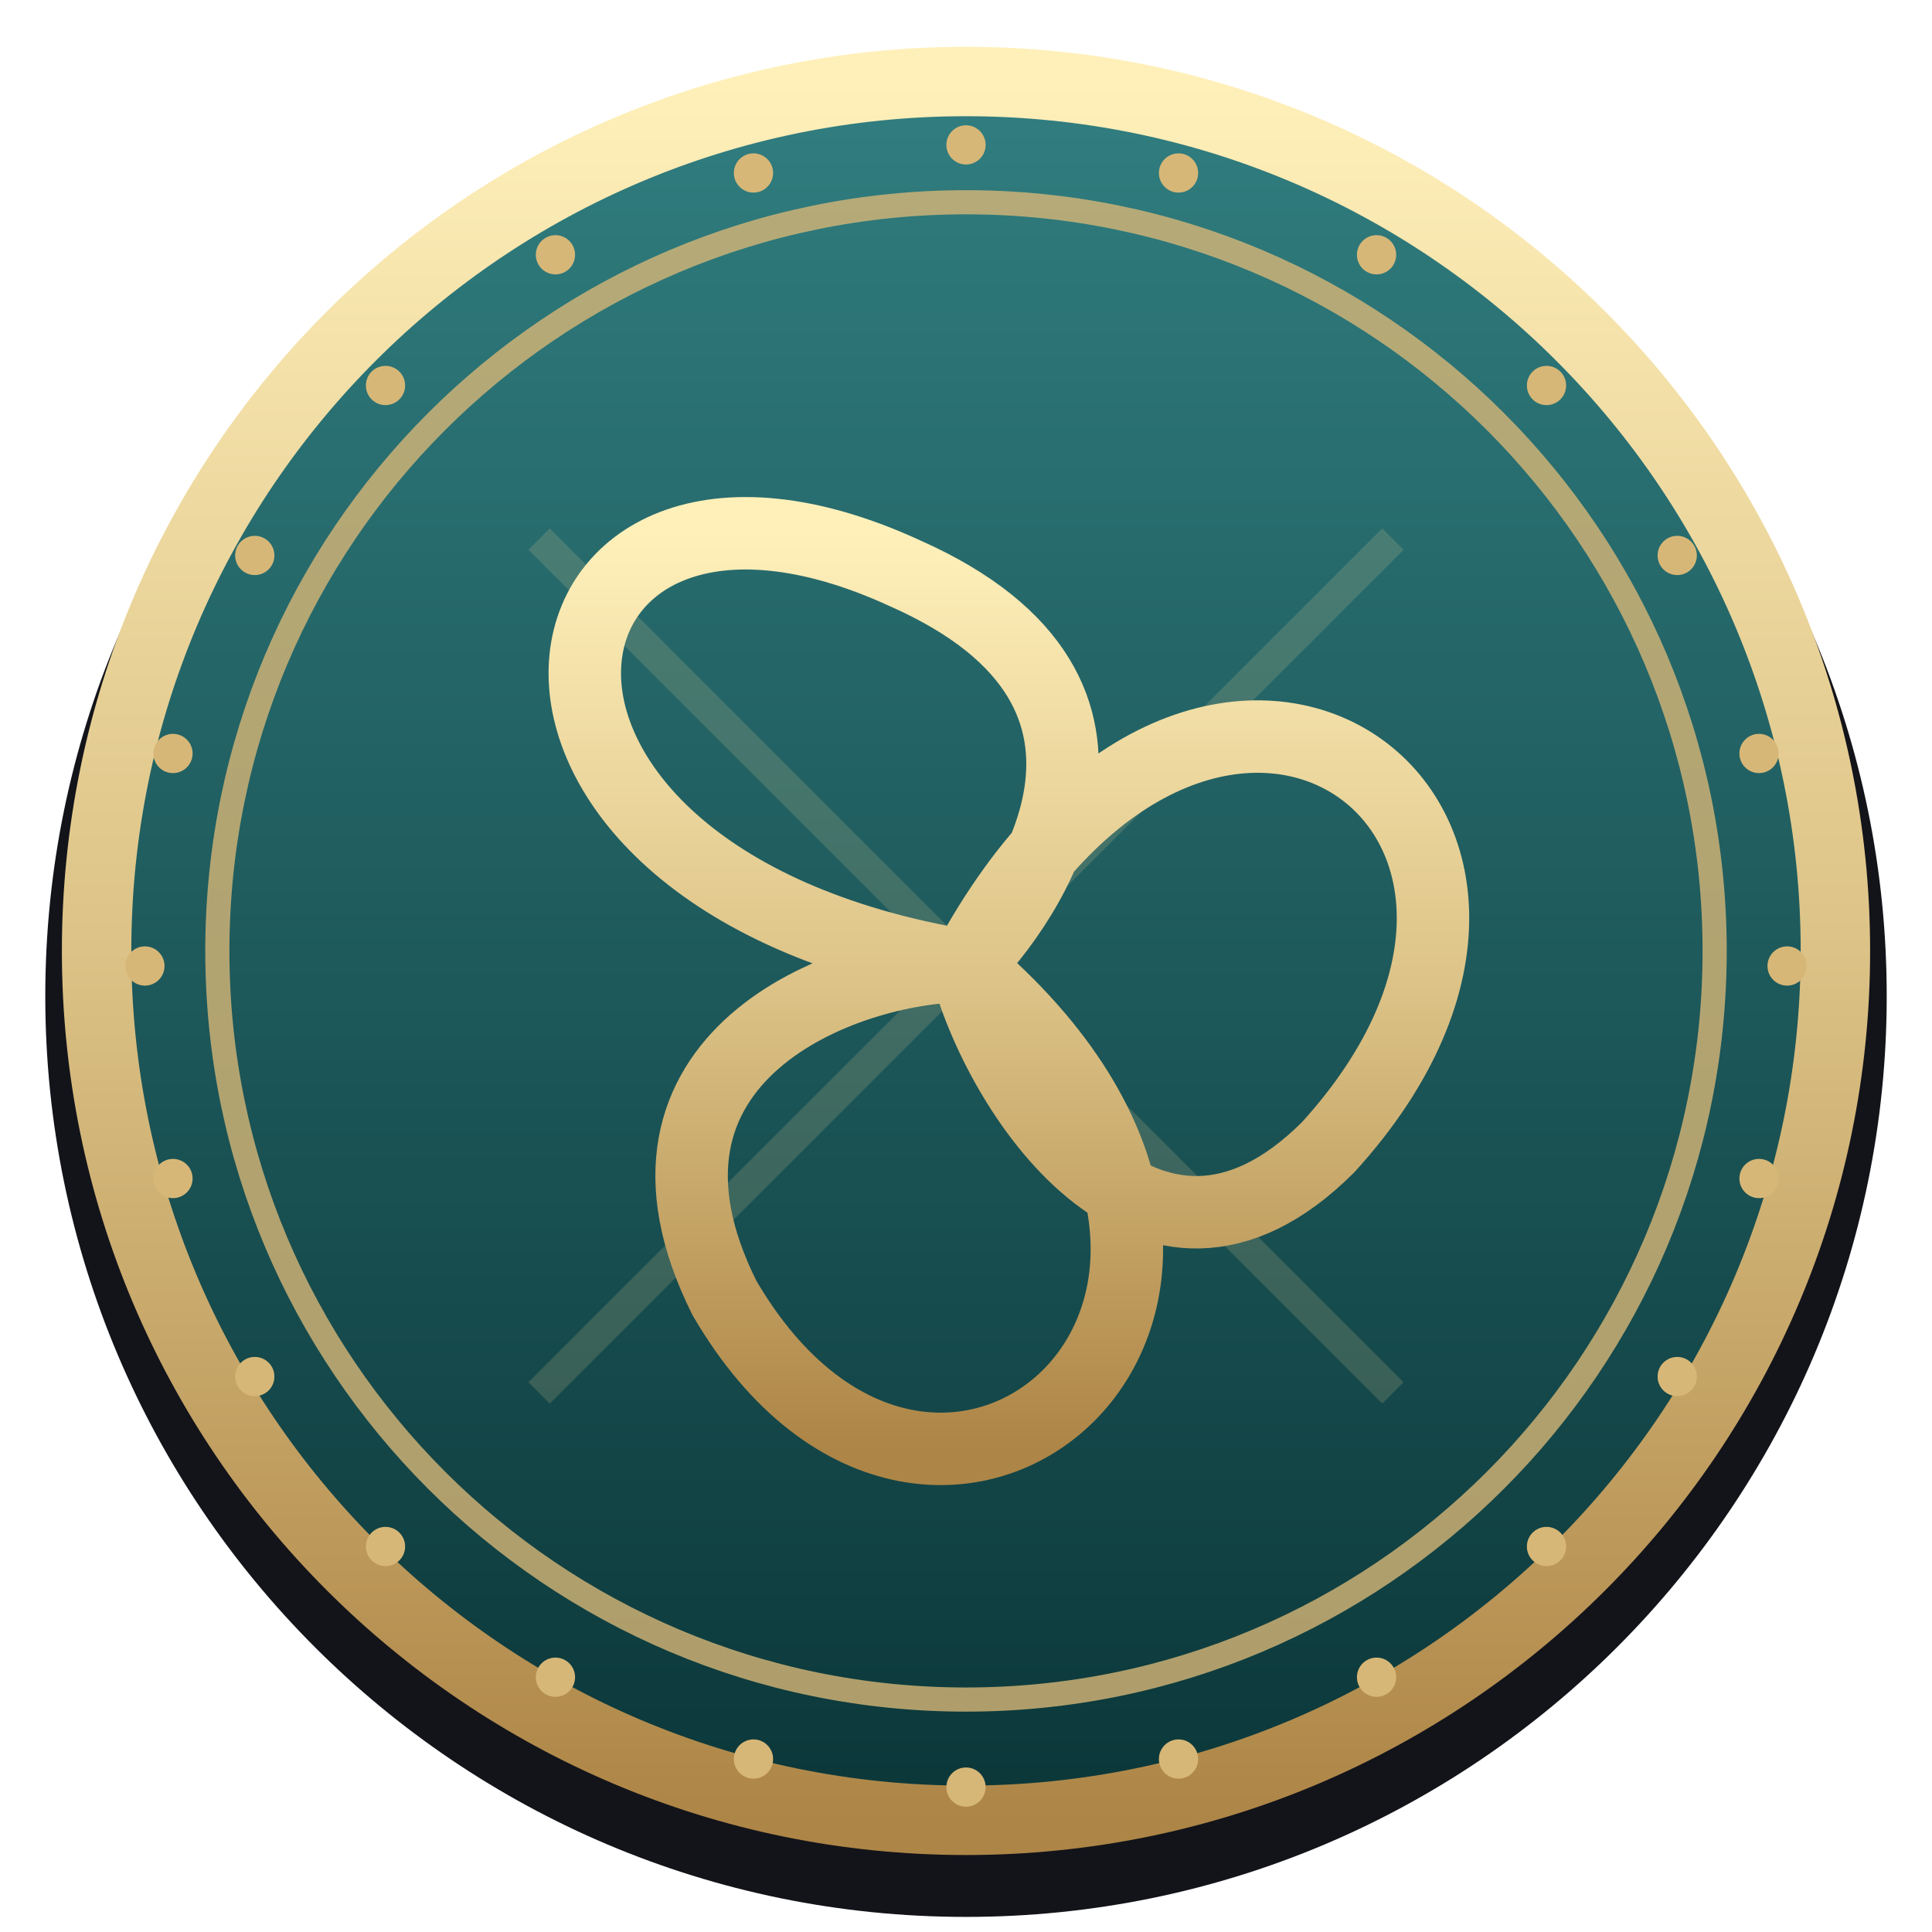
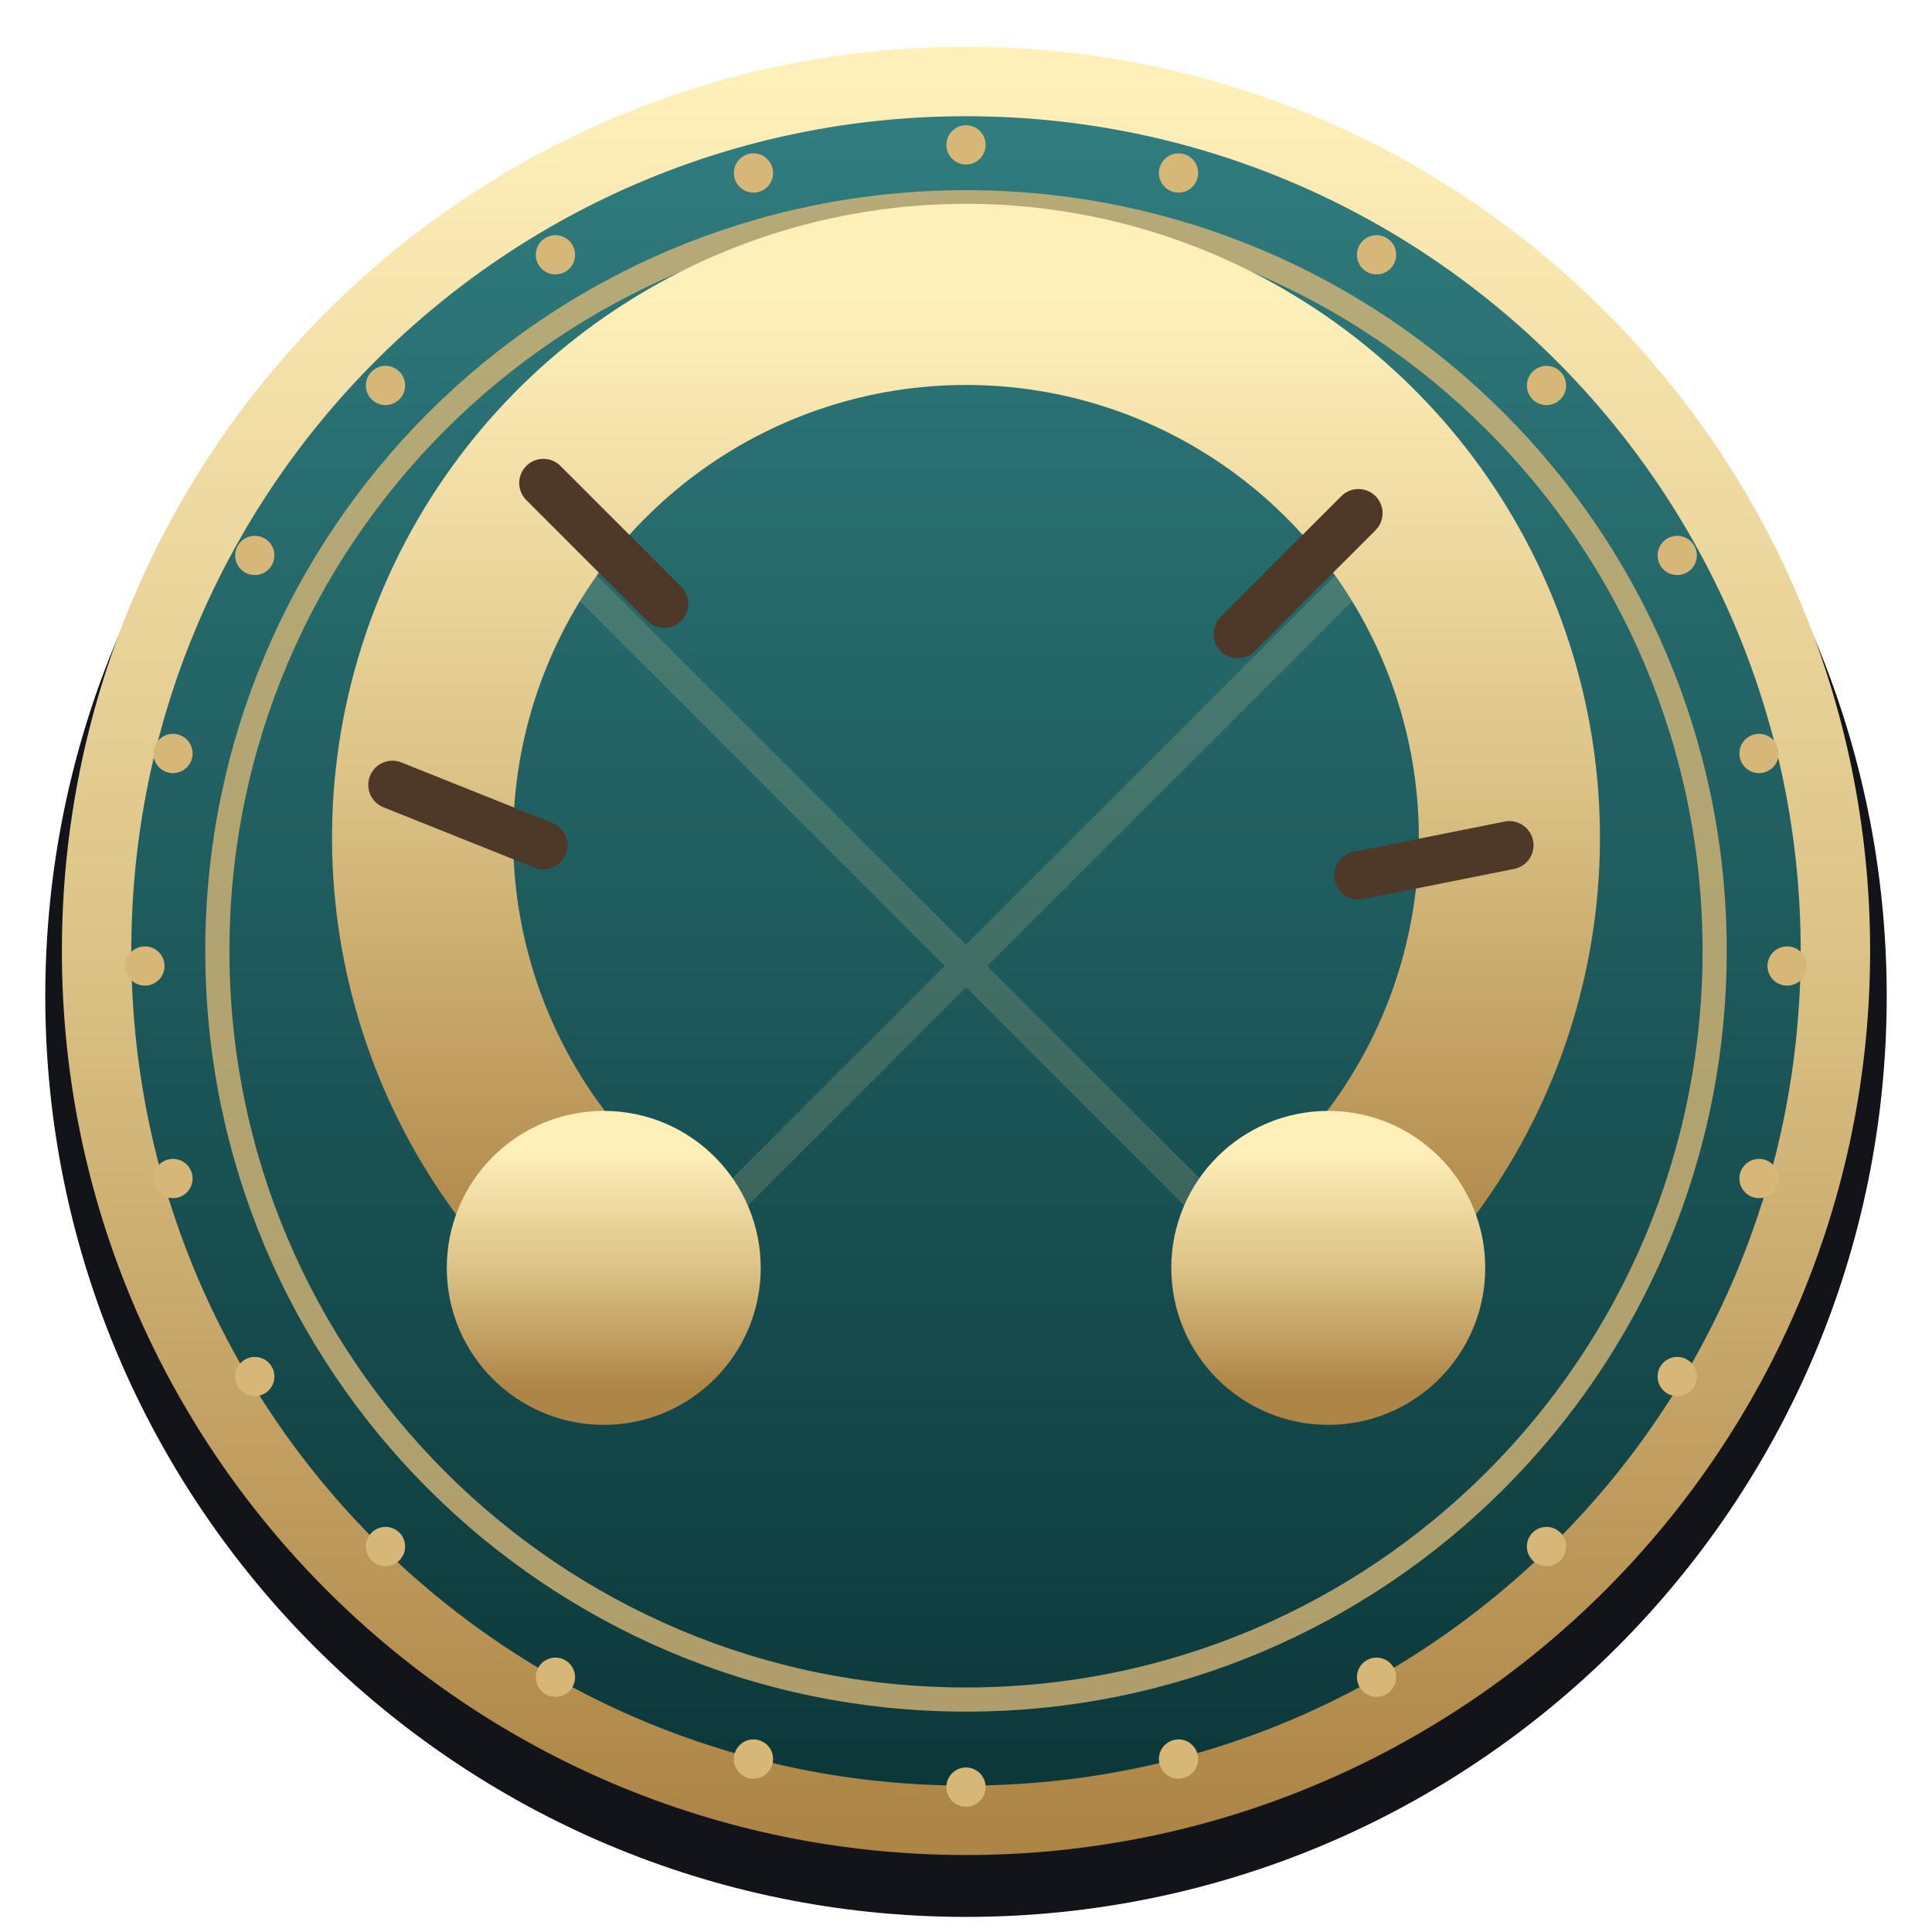
<svg xmlns="http://www.w3.org/2000/svg" width="64" height="64" viewBox="0 0 64 64">
  <defs>
    <linearGradient id="field" x1="0" y1="0" x2="0" y2="1">
      <stop stop-color="#317e80" />
      <stop offset="1" stop-color="#0b3638" />
    </linearGradient>
    <linearGradient id="gold" x1="0" y1="0" x2="0" y2="1">
      <stop stop-color="#fff0ba" />
      <stop offset=".5" stop-color="#dcc286" />
      <stop offset="1" stop-color="#ad8546" />
    </linearGradient>
  </defs>
  <circle cx="32" cy="33" r="30.5" fill="#13141a" />
  <circle cx="32" cy="31.5" r="28.8" fill="url(#field)" stroke="url(#gold)" stroke-width="2.3" />
  <g fill="#d7b777">
    <circle cx="59.20" cy="32.00" r=".65" />
    <circle cx="58.27" cy="39.04" r=".65" />
    <circle cx="55.56" cy="45.60" r=".65" />
    <circle cx="51.23" cy="51.23" r=".65" />
    <circle cx="45.60" cy="55.56" r=".65" />
    <circle cx="39.04" cy="58.27" r=".65" />
    <circle cx="32.00" cy="59.20" r=".65" />
    <circle cx="24.96" cy="58.27" r=".65" />
    <circle cx="18.40" cy="55.56" r=".65" />
    <circle cx="12.77" cy="51.23" r=".65" />
    <circle cx="8.44" cy="45.60" r=".65" />
    <circle cx="5.73" cy="39.04" r=".65" />
    <circle cx="4.80" cy="32.00" r=".65" />
    <circle cx="5.73" cy="24.96" r=".65" />
    <circle cx="8.44" cy="18.40" r=".65" />
    <circle cx="12.77" cy="12.77" r=".65" />
    <circle cx="18.40" cy="8.44" r=".65" />
    <circle cx="24.96" cy="5.73" r=".65" />
    <circle cx="32.00" cy="4.80" r=".65" />
    <circle cx="39.04" cy="5.73" r=".65" />
    <circle cx="45.60" cy="8.44" r=".65" />
    <circle cx="51.23" cy="12.77" r=".65" />
    <circle cx="55.56" cy="18.40" r=".65" />
    <circle cx="58.27" cy="24.96" r=".65" />
  </g>
  <circle cx="32" cy="31.5" r="24.8" fill="none" stroke="#d7b777" stroke-width=".8" opacity=".8" />
  <path d="M12 32H52 M32 12V52" transform="rotate(135 32 32)" stroke="#e4cc91" stroke-width="1" opacity=".18" />
  <g fill="none" stroke="url(#gold)" stroke-width="2.4" stroke-linecap="round" stroke-linejoin="round">
-     <path d="M32 32C14 29 17 13 30 19C39 23 34 30 32 32C40 17 54 27 44 38C38 44 33 36 32 32C45 43 31 55 24 43C20 35 28 32 32 32Z" />
+     <path d="M21 42A18 18 0 1 1 43 42" stroke-width="6" />
+     <circle cx="20" cy="42" r="4" fill="url(#gold)" />
+     <circle cx="44" cy="42" r="4" fill="url(#gold)" />
+     <path d="M18 16L22 20 M13 26L18 28 M45 17L41 21 M50 28L45 29" stroke="#4e3928" stroke-width="1.6" />
  </g>
</svg>
